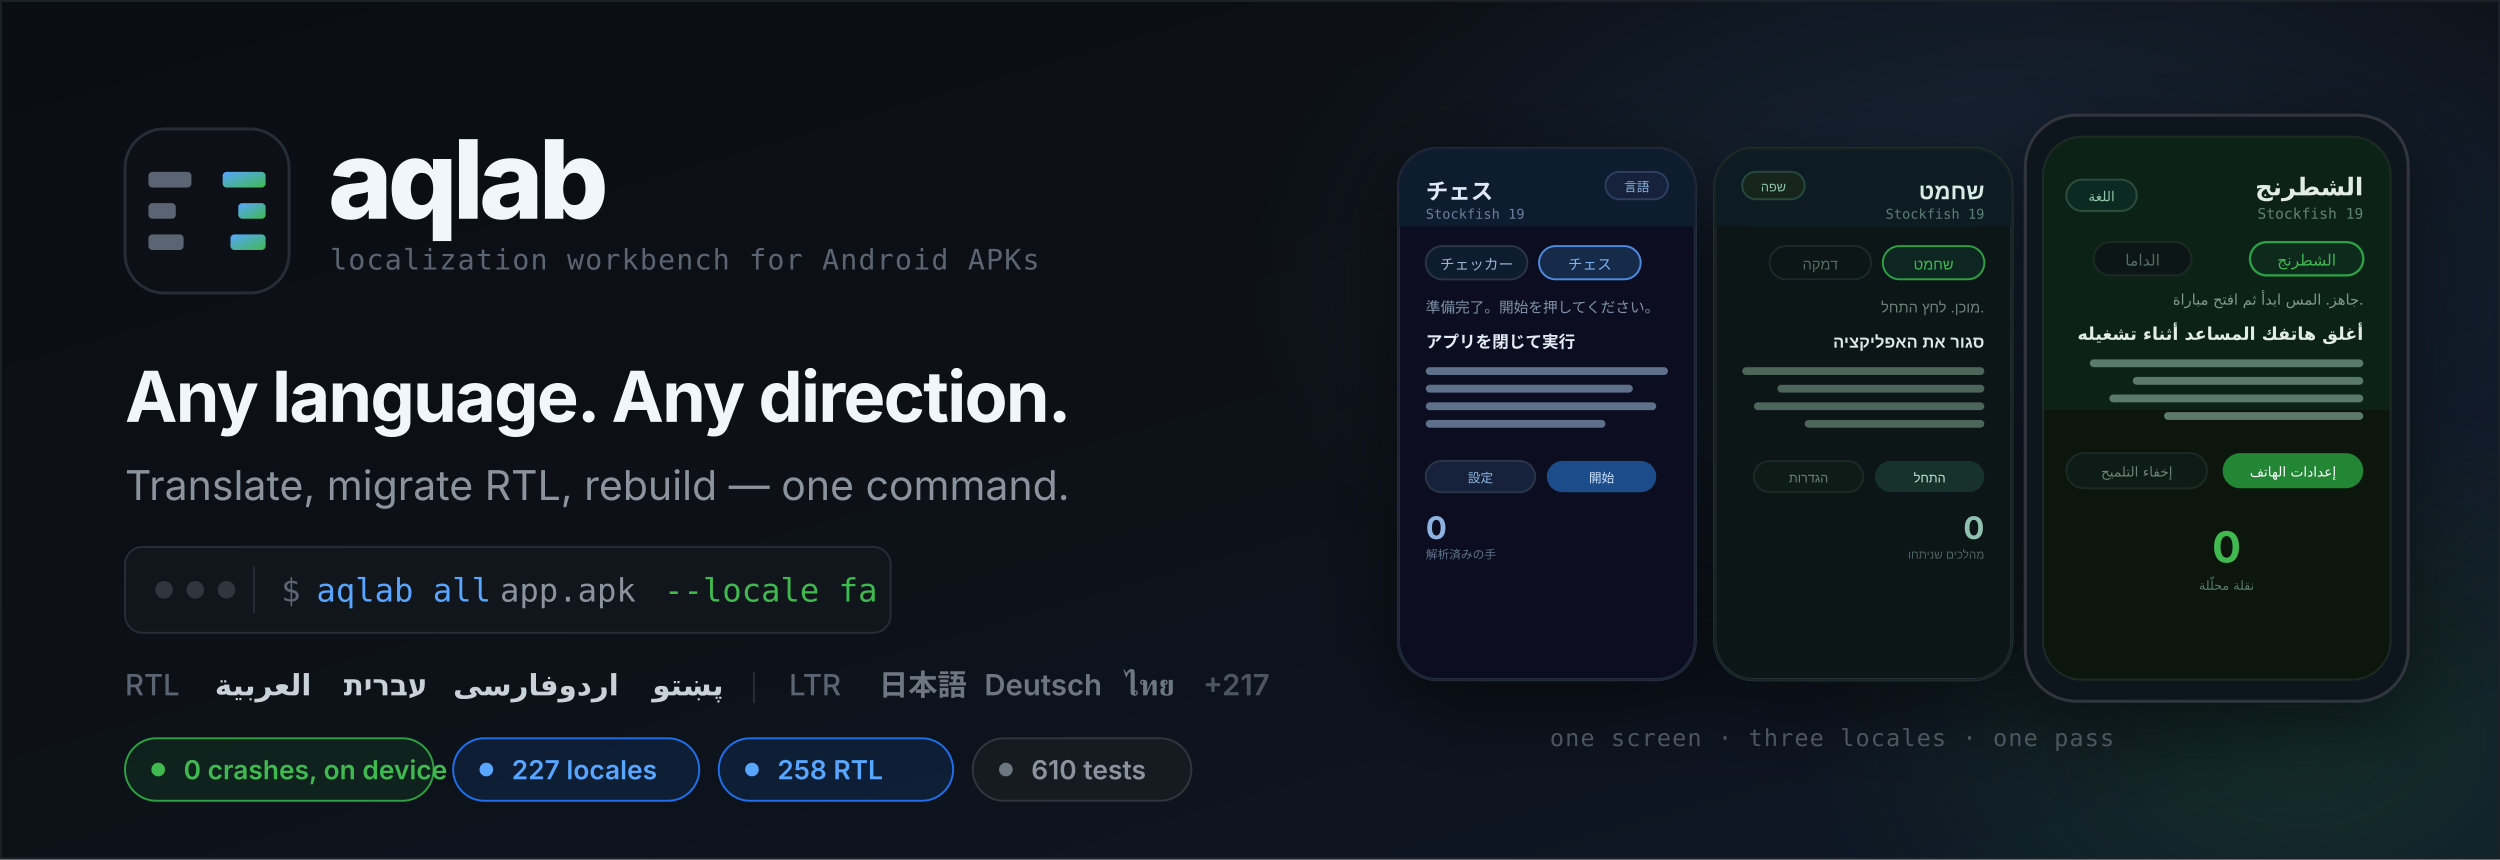
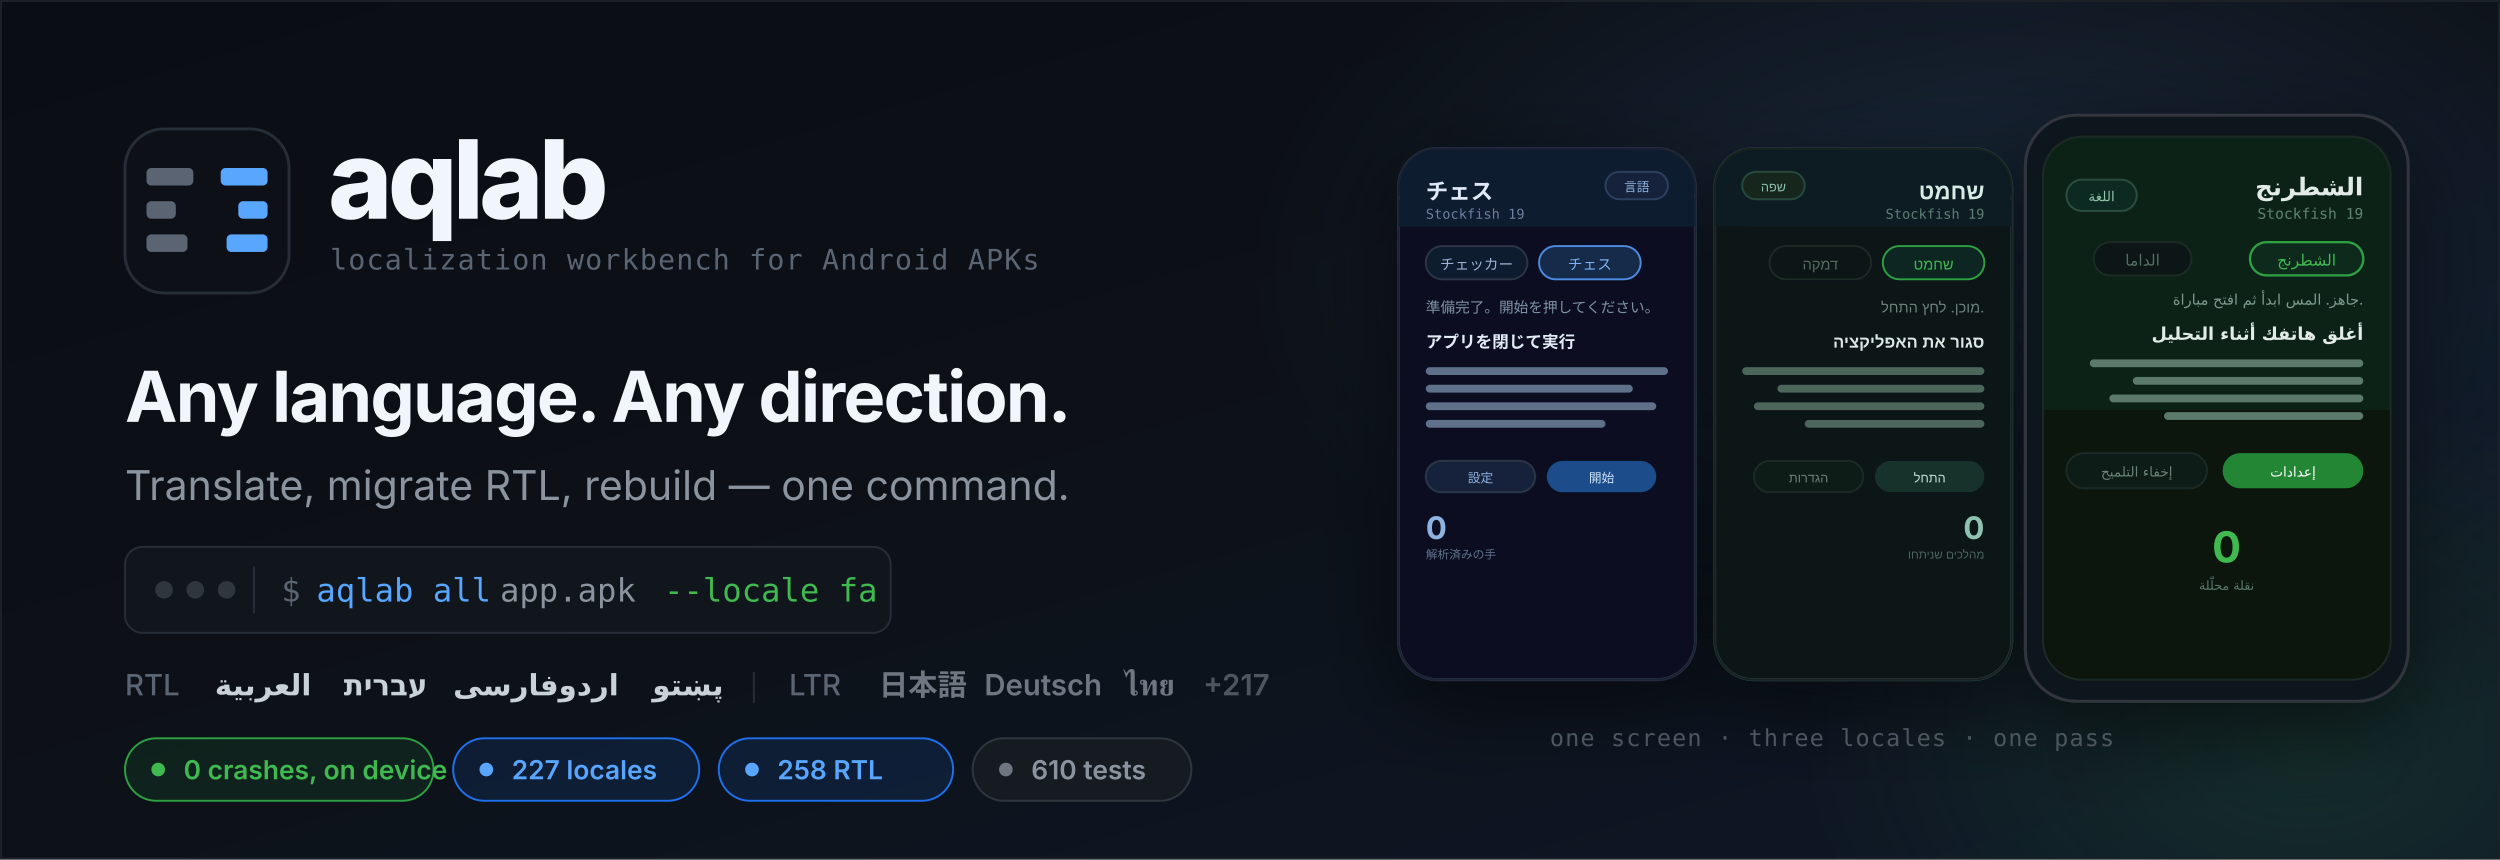
<svg xmlns="http://www.w3.org/2000/svg" width="1280" height="440" viewBox="0 0 1280 440" role="img" aria-label="aqlab — localize any Android app into any language and any text direction, in one command. 227 locales, 258 RTL tags, verified on a real device with zero crashes.">
  <defs>
    <linearGradient id="bg" x1="0" y1="0" x2="0.85" y2="1">
      <stop offset="0" stop-color="#0a0d13" />
      <stop offset="0.5" stop-color="#0d1117" />
      <stop offset="1" stop-color="#0e1726" />
    </linearGradient>
    <radialGradient id="glowA" cx="0.5" cy="0.5" r="0.5">
      <stop offset="0" stop-color="#58a6ff" stop-opacity="0.16" />
      <stop offset="1" stop-color="#58a6ff" stop-opacity="0" />
    </radialGradient>
    <radialGradient id="glowB" cx="0.5" cy="0.5" r="0.5">
      <stop offset="0" stop-color="#3fb950" stop-opacity="0.14" />
      <stop offset="1" stop-color="#3fb950" stop-opacity="0" />
    </radialGradient>
    <linearGradient id="seam" x1="0" y1="0" x2="0" y2="1">
      <stop offset="0" stop-color="#58a6ff" stop-opacity="0" />
      <stop offset="0.5" stop-color="#58a6ff" stop-opacity="0.85" />
      <stop offset="1" stop-color="#3fb950" stop-opacity="0" />
    </linearGradient>
    <linearGradient id="markA" x1="0" y1="0" x2="1" y2="1">
      <stop offset="0" stop-color="#58a6ff" />
      <stop offset="1" stop-color="#3fb950" />
    </linearGradient>
    <filter id="ds" x="-20%" y="-20%" width="140%" height="140%">
      <feDropShadow dx="0" dy="14" stdDeviation="22" flood-color="#000000" flood-opacity="0.55" />
    </filter>
  </defs>
  <rect width="1280" height="440" fill="url(#bg)" />
  <ellipse cx="1020" cy="140" rx="380" ry="230" fill="url(#glowA)" />
  <ellipse cx="1180" cy="380" rx="260" ry="180" fill="url(#glowB)" />
  <rect x="0.5" y="0.5" width="1279" height="439" fill="none" stroke="#1c2128" />
  <g transform="translate(64 66)">
    <g>
      <rect x="0" y="0" width="84" height="84" rx="20" fill="#0d1117" stroke="#262d36" stroke-width="1.5" />
      <line x1="42" y1="14" x2="42" y2="70" stroke="url(#seam)" stroke-width="1.5" />
      <g fill="#5a6472">
-         <rect x="12" y="22" width="22" height="8" rx="2" />
-         <rect x="12" y="38" width="14" height="8" rx="2" />
-         <rect x="12" y="54" width="18" height="8" rx="2" />
+         <rect x="11" y="20" width="24" height="9" rx="2.5" />
+         <rect x="11" y="37" width="15" height="9" rx="2.5" />
+         <rect x="11" y="54" width="21" height="9" rx="2.5" />
      </g>
-       <g fill="url(#markA)">
-         <rect x="50" y="22" width="22" height="8" rx="2" />
-         <rect x="58" y="38" width="14" height="8" rx="2" />
-         <rect x="54" y="54" width="18" height="8" rx="2" />
+       <g fill="#58a6ff">
+         <rect x="49" y="20" width="24" height="9" rx="2.5" />
+         <rect x="58" y="37" width="15" height="9" rx="2.5" />
+         <rect x="52" y="54" width="21" height="9" rx="2.5" />
      </g>
    </g>
    <text x="104" y="46" font-family="Inter, 'SF Pro Display', system-ui, -apple-system, 'Segoe UI', sans-serif" font-size="56" font-weight="800" letter-spacing="-2.4" fill="#f0f6fc">aqlab</text>
    <text x="105" y="72" font-family="ui-monospace, 'Cascadia Code', Consolas, monospace" font-size="14.5" font-weight="500" fill="#5a6472" letter-spacing="0.6">localization workbench for Android APKs</text>
    <text x="0" y="150" font-family="Inter, system-ui, sans-serif" font-size="36" font-weight="700" fill="#f0f6fc" letter-spacing="-0.9">Any language. Any direction.</text>
    <text x="0" y="190" font-family="Inter, system-ui, sans-serif" font-size="21" font-weight="400" fill="#8b949e">Translate, migrate RTL, rebuild — one command.</text>
    <g transform="translate(0 214)">
      <rect x="0" y="0" width="392" height="44" rx="9" fill="#11161d" stroke="#262d36" />
      <circle cx="20" cy="22" r="4.5" fill="#30363d" />
      <circle cx="36" cy="22" r="4.5" fill="#30363d" />
      <circle cx="52" cy="22" r="4.5" fill="#30363d" />
      <line x1="66" y1="10" x2="66" y2="34" stroke="#262d36" />
      <text x="80" y="28" font-family="ui-monospace, Consolas, monospace" font-size="16.5" fill="#5a6472">$</text>
      <text x="98" y="28" font-family="ui-monospace, Consolas, monospace" font-size="16.5" fill="#58a6ff">aqlab all</text>
      <text x="192" y="28" font-family="ui-monospace, Consolas, monospace" font-size="16.5" fill="#8b949e">app.apk</text>
      <text x="276" y="28" font-family="ui-monospace, Consolas, monospace" font-size="16.5" fill="#3fb950">--locale fa</text>
    </g>
    <g transform="translate(0 274)" font-family="Inter, system-ui, sans-serif">
      <g font-size="15" font-weight="600" fill="#8b949e">
        <text x="0" y="16" fill="#5a6472" font-weight="500">RTL</text>
        <text x="46" y="16" fill="#c9d1d9">العربية</text>
        <text x="112" y="16" fill="#c9d1d9">עברית</text>
        <text x="168" y="16" fill="#c9d1d9">فارسی</text>
        <text x="222" y="16" fill="#c9d1d9">اردو</text>
        <text x="270" y="16" fill="#c9d1d9">پښتو</text>
      </g>
      <line x1="322" y1="4" x2="322" y2="20" stroke="#262d36" />
      <g font-size="15" font-weight="600" fill="#6e7681">
        <text x="340" y="16" font-weight="500" fill="#5a6472">LTR</text>
        <text x="386" y="16">日本語</text>
        <text x="440" y="16">Deutsch</text>
        <text x="512" y="16">ไทย</text>
        <text x="552" y="16" fill="#4d565f">+217</text>
      </g>
    </g>
    <g transform="translate(0 312)" font-family="Inter, system-ui, sans-serif" font-size="13.5" font-weight="600">
      <g>
        <rect x="0" y="0" width="158" height="32" rx="16" fill="#238636" fill-opacity="0.14" stroke="#2ea043" />
        <circle cx="17" cy="16" r="3.5" fill="#3fb950" />
        <text x="30" y="21" fill="#3fb950">0 crashes, on device</text>
      </g>
      <g transform="translate(168 0)">
        <rect x="0" y="0" width="126" height="32" rx="16" fill="#1f6feb" fill-opacity="0.12" stroke="#1f6feb" />
        <circle cx="17" cy="16" r="3.5" fill="#58a6ff" />
        <text x="30" y="21" fill="#58a6ff">227 locales</text>
      </g>
      <g transform="translate(304 0)">
        <rect x="0" y="0" width="120" height="32" rx="16" fill="#1f6feb" fill-opacity="0.12" stroke="#1f6feb" />
        <circle cx="17" cy="16" r="3.5" fill="#58a6ff" />
        <text x="30" y="21" fill="#58a6ff">258 RTL</text>
      </g>
      <g transform="translate(434 0)">
        <rect x="0" y="0" width="112" height="32" rx="16" fill="#161b22" stroke="#30363d" />
        <circle cx="17" cy="16" r="3.5" fill="#6e7681" />
        <text x="30" y="21" fill="#8b949e">610 tests</text>
      </g>
    </g>
  </g>
  <g filter="url(#ds)">
    <g transform="translate(716 76)">
      <rect x="0" y="0" width="152" height="272" rx="20" fill="#0b1020" stroke="#2b3446" stroke-width="1.5" />
      <rect x="0" y="0" width="152" height="40" rx="20" fill="#101a2e" />
      <rect x="0" y="26" width="152" height="14" fill="#101a2e" />
      <text x="14" y="26" font-family="Inter, sans-serif" font-size="11.5" font-weight="700" fill="#dfe8f7">チェス</text>
      <text x="14" y="36" font-family="ui-monospace, monospace" font-size="7" fill="#6b7f9e">Stockfish 19</text>
      <rect x="106" y="12" width="32" height="14" rx="7" fill="#16233b" stroke="#2c3f60" />
      <text x="122" y="22" font-family="Inter, sans-serif" font-size="6.5" fill="#8fb3e0" text-anchor="middle">言語</text>
      <rect x="14" y="50" width="52" height="17" rx="8.5" fill="#101a2e" stroke="#2b3446" />
      <text x="40" y="62" font-family="Inter, sans-serif" font-size="7.5" fill="#9db4d4" text-anchor="middle">チェッカー</text>
      <rect x="72" y="50" width="52" height="17" rx="8.5" fill="#12294a" stroke="#4d8ae0" />
      <text x="98" y="62" font-family="Inter, sans-serif" font-size="7.5" fill="#7fb2f0" text-anchor="middle">チェス</text>
      <text x="14" y="84" font-family="Inter, sans-serif" font-size="7.5" fill="#7f90a8">準備完了。開始を押してください。</text>
      <text x="14" y="102" font-family="Inter, sans-serif" font-size="8.5" font-weight="700" fill="#e3ebf7">アプリを閉じて実行</text>
      <g fill="#5f708a">
        <rect x="14" y="112" width="124" height="4" rx="2" />
        <rect x="14" y="121" width="106" height="4" rx="2" />
        <rect x="14" y="130" width="118" height="4" rx="2" />
        <rect x="14" y="139" width="92" height="4" rx="2" />
      </g>
      <rect x="14" y="160" width="56" height="16" rx="8" fill="#16233b" stroke="#2b3446" />
      <text x="42" y="171" font-family="Inter, sans-serif" font-size="6.5" fill="#8fb3e0" text-anchor="middle">設定</text>
      <rect x="76" y="160" width="56" height="16" rx="8" fill="#1b4d8a" />
      <text x="104" y="171" font-family="Inter, sans-serif" font-size="6.5" fill="#cfe2fb" text-anchor="middle">開始</text>
      <text x="14" y="200" font-family="Inter, sans-serif" font-size="16" font-weight="700" fill="#8fb3e0">0</text>
      <text x="14" y="210" font-family="Inter, sans-serif" font-size="6" fill="#5f708a">解析済みの手</text>
      <rect x="0" y="0" width="152" height="272" rx="20" fill="none" stroke="#1b2434" />
    </g>
    <g transform="translate(878 76)">
      <rect x="0" y="0" width="152" height="272" rx="20" fill="#0a1219" stroke="#2a3a44" stroke-width="1.5" />
      <rect x="0" y="0" width="152" height="40" rx="20" fill="#0f1e24" />
      <rect x="0" y="26" width="152" height="14" fill="#0f1e24" />
      <text x="138" y="26" font-family="Inter, Arial, sans-serif" font-size="11.5" font-weight="700" fill="#d7ece4" text-anchor="end">שחמט</text>
      <text x="138" y="36" font-family="ui-monospace, monospace" font-size="7" fill="#5d7d72" text-anchor="end">Stockfish 19</text>
      <rect x="14" y="12" width="32" height="14" rx="7" fill="#12251f" stroke="#28483c" />
      <text x="30" y="22" font-family="Inter, Arial, sans-serif" font-size="6.5" fill="#8fc2ae" text-anchor="middle">שפה</text>
      <rect x="86" y="50" width="52" height="17" rx="8.5" fill="#0e2721" stroke="#2ea043" />
      <text x="112" y="62" font-family="Inter, Arial, sans-serif" font-size="7.5" fill="#3fb950" text-anchor="middle">שחמט</text>
      <rect x="28" y="50" width="52" height="17" rx="8.5" fill="#0a1512" stroke="#1e2b25" />
      <text x="54" y="62" font-family="Inter, Arial, sans-serif" font-size="7.5" fill="#546e63" text-anchor="middle">דמקה</text>
      <text x="138" y="84" font-family="Inter, Arial, sans-serif" font-size="7.5" fill="#6c8378" text-anchor="end">מוכן. לחץ התחל.</text>
      <text x="138" y="102" font-family="Inter, Arial, sans-serif" font-size="8.5" font-weight="700" fill="#dbe9e3" text-anchor="end">סגור את האפליקציה</text>
      <g fill="#4e665c">
        <rect x="14" y="112" width="124" height="4" rx="2" />
        <rect x="32" y="121" width="106" height="4" rx="2" />
        <rect x="20" y="130" width="118" height="4" rx="2" />
        <rect x="46" y="139" width="92" height="4" rx="2" />
      </g>
      <rect x="82" y="160" width="56" height="16" rx="8" fill="#17332a" />
      <text x="110" y="171" font-family="Inter, Arial, sans-serif" font-size="6.5" fill="#c4e3d6" text-anchor="middle">התחל</text>
      <rect x="20" y="160" width="56" height="16" rx="8" fill="#0d1c17" stroke="#1e2b25" />
      <text x="48" y="171" font-family="Inter, Arial, sans-serif" font-size="6.5" fill="#6c8378" text-anchor="middle">הגדרות</text>
      <text x="138" y="200" font-family="Inter, sans-serif" font-size="16" font-weight="700" fill="#8fc2ae" text-anchor="end">0</text>
      <text x="138" y="210" font-family="Inter, Arial, sans-serif" font-size="6" fill="#4e665c" text-anchor="end">מהלכים שניתחו</text>
      <rect x="0" y="0" width="152" height="272" rx="20" fill="none" stroke="#16241f" />
    </g>
    <g transform="translate(1040 62)">
      <rect x="-3" y="-3" width="196" height="300" rx="26" fill="#11161d" stroke="#30363d" stroke-width="1.5" />
      <clipPath id="scr">
        <rect x="6" y="8" width="178" height="278" rx="20" />
      </clipPath>
      <g clip-path="url(#scr)">
        <rect x="6" y="8" width="178" height="278" fill="#07140f" />
        <rect x="6" y="8" width="178" height="140" fill="#0c2419" />
        <text x="170" y="38" font-family="Inter, 'Segoe UI', Tahoma, sans-serif" font-size="12.5" font-weight="700" fill="#e2ebe6" text-anchor="end">الشطرنج</text>
        <text x="170" y="50" font-family="ui-monospace, monospace" font-size="7.5" fill="#5f8271" text-anchor="end">Stockfish 19</text>
        <rect x="18" y="30" width="36" height="16" rx="8" fill="#0f2b21" stroke="#2c4d3e" />
        <text x="36" y="41" font-family="Inter, sans-serif" font-size="7" fill="#8fc2ab" text-anchor="middle">اللغة</text>
        <rect x="112" y="62" width="58" height="17" rx="8.5" fill="#0e2a1e" stroke="#2ea043" stroke-width="1.2" />
        <text x="141" y="74" font-family="Inter, 'Segoe UI', Tahoma, sans-serif" font-size="8" fill="#3fb950" text-anchor="middle">الشطرنج</text>
        <rect x="32" y="62" width="50" height="17" rx="8.5" fill="#0a1512" stroke="#1e2b25" />
        <text x="57" y="74" font-family="Inter, 'Segoe UI', Tahoma, sans-serif" font-size="8" fill="#546e63" text-anchor="middle">الداما</text>
        <text x="170" y="94" font-family="Inter, 'Segoe UI', Tahoma, sans-serif" font-size="7.5" fill="#7d998c" text-anchor="end">جاهز. المس ابدأ ثم افتح مباراة.</text>
-         <text x="170" y="112" font-family="Inter, 'Segoe UI', Tahoma, sans-serif" font-size="9" font-weight="700" fill="#e2ebe6" text-anchor="end">أغلق هاتفك المساعد أثناء تشغيله</text>
+         <text x="170" y="112" font-family="Inter, 'Segoe UI', Tahoma, sans-serif" font-size="9" font-weight="700" fill="#e2ebe6" text-anchor="end">أغلق هاتفك أثناء التحليل</text>
        <g fill="#5c7a6c">
          <rect x="30" y="122" width="140" height="4" rx="2" />
          <rect x="52" y="131" width="118" height="4" rx="2" />
          <rect x="40" y="140" width="130" height="4" rx="2" />
          <rect x="68" y="149" width="102" height="4" rx="2" />
        </g>
        <rect x="98" y="170" width="72" height="18" rx="9" fill="#238636" />
-         <text x="134" y="182" font-family="Inter, 'Segoe UI', Tahoma, sans-serif" font-size="7" fill="#ffffff" text-anchor="middle">إعدادات الهاتف</text>
+         <text x="134" y="182" font-family="Inter, 'Segoe UI', Tahoma, sans-serif" font-size="7" fill="#ffffff" text-anchor="middle">إعدادات</text>
        <rect x="18" y="170" width="72" height="18" rx="9" fill="#0d1a15" stroke="#1e2b25" />
        <text x="54" y="182" font-family="Inter, 'Segoe UI', Tahoma, sans-serif" font-size="7" fill="#6c8378" text-anchor="middle">إخفاء التلميح</text>
        <text x="100" y="226" font-family="Inter, sans-serif" font-size="22" font-weight="700" fill="#3fb950" text-anchor="middle">0</text>
        <text x="100" y="240" font-family="Inter, 'Segoe UI', Tahoma, sans-serif" font-size="6.5" fill="#5c7a6c" text-anchor="middle">نقلة محلّلة</text>
      </g>
      <rect x="6" y="8" width="178" height="278" rx="20" fill="none" stroke="#1e2b25" />
    </g>
  </g>
  <text x="938" y="382" text-anchor="middle" font-family="ui-monospace, Consolas, monospace" font-size="12" fill="#4d565f" letter-spacing="0.6">one screen · three locales · one pass</text>
</svg>
